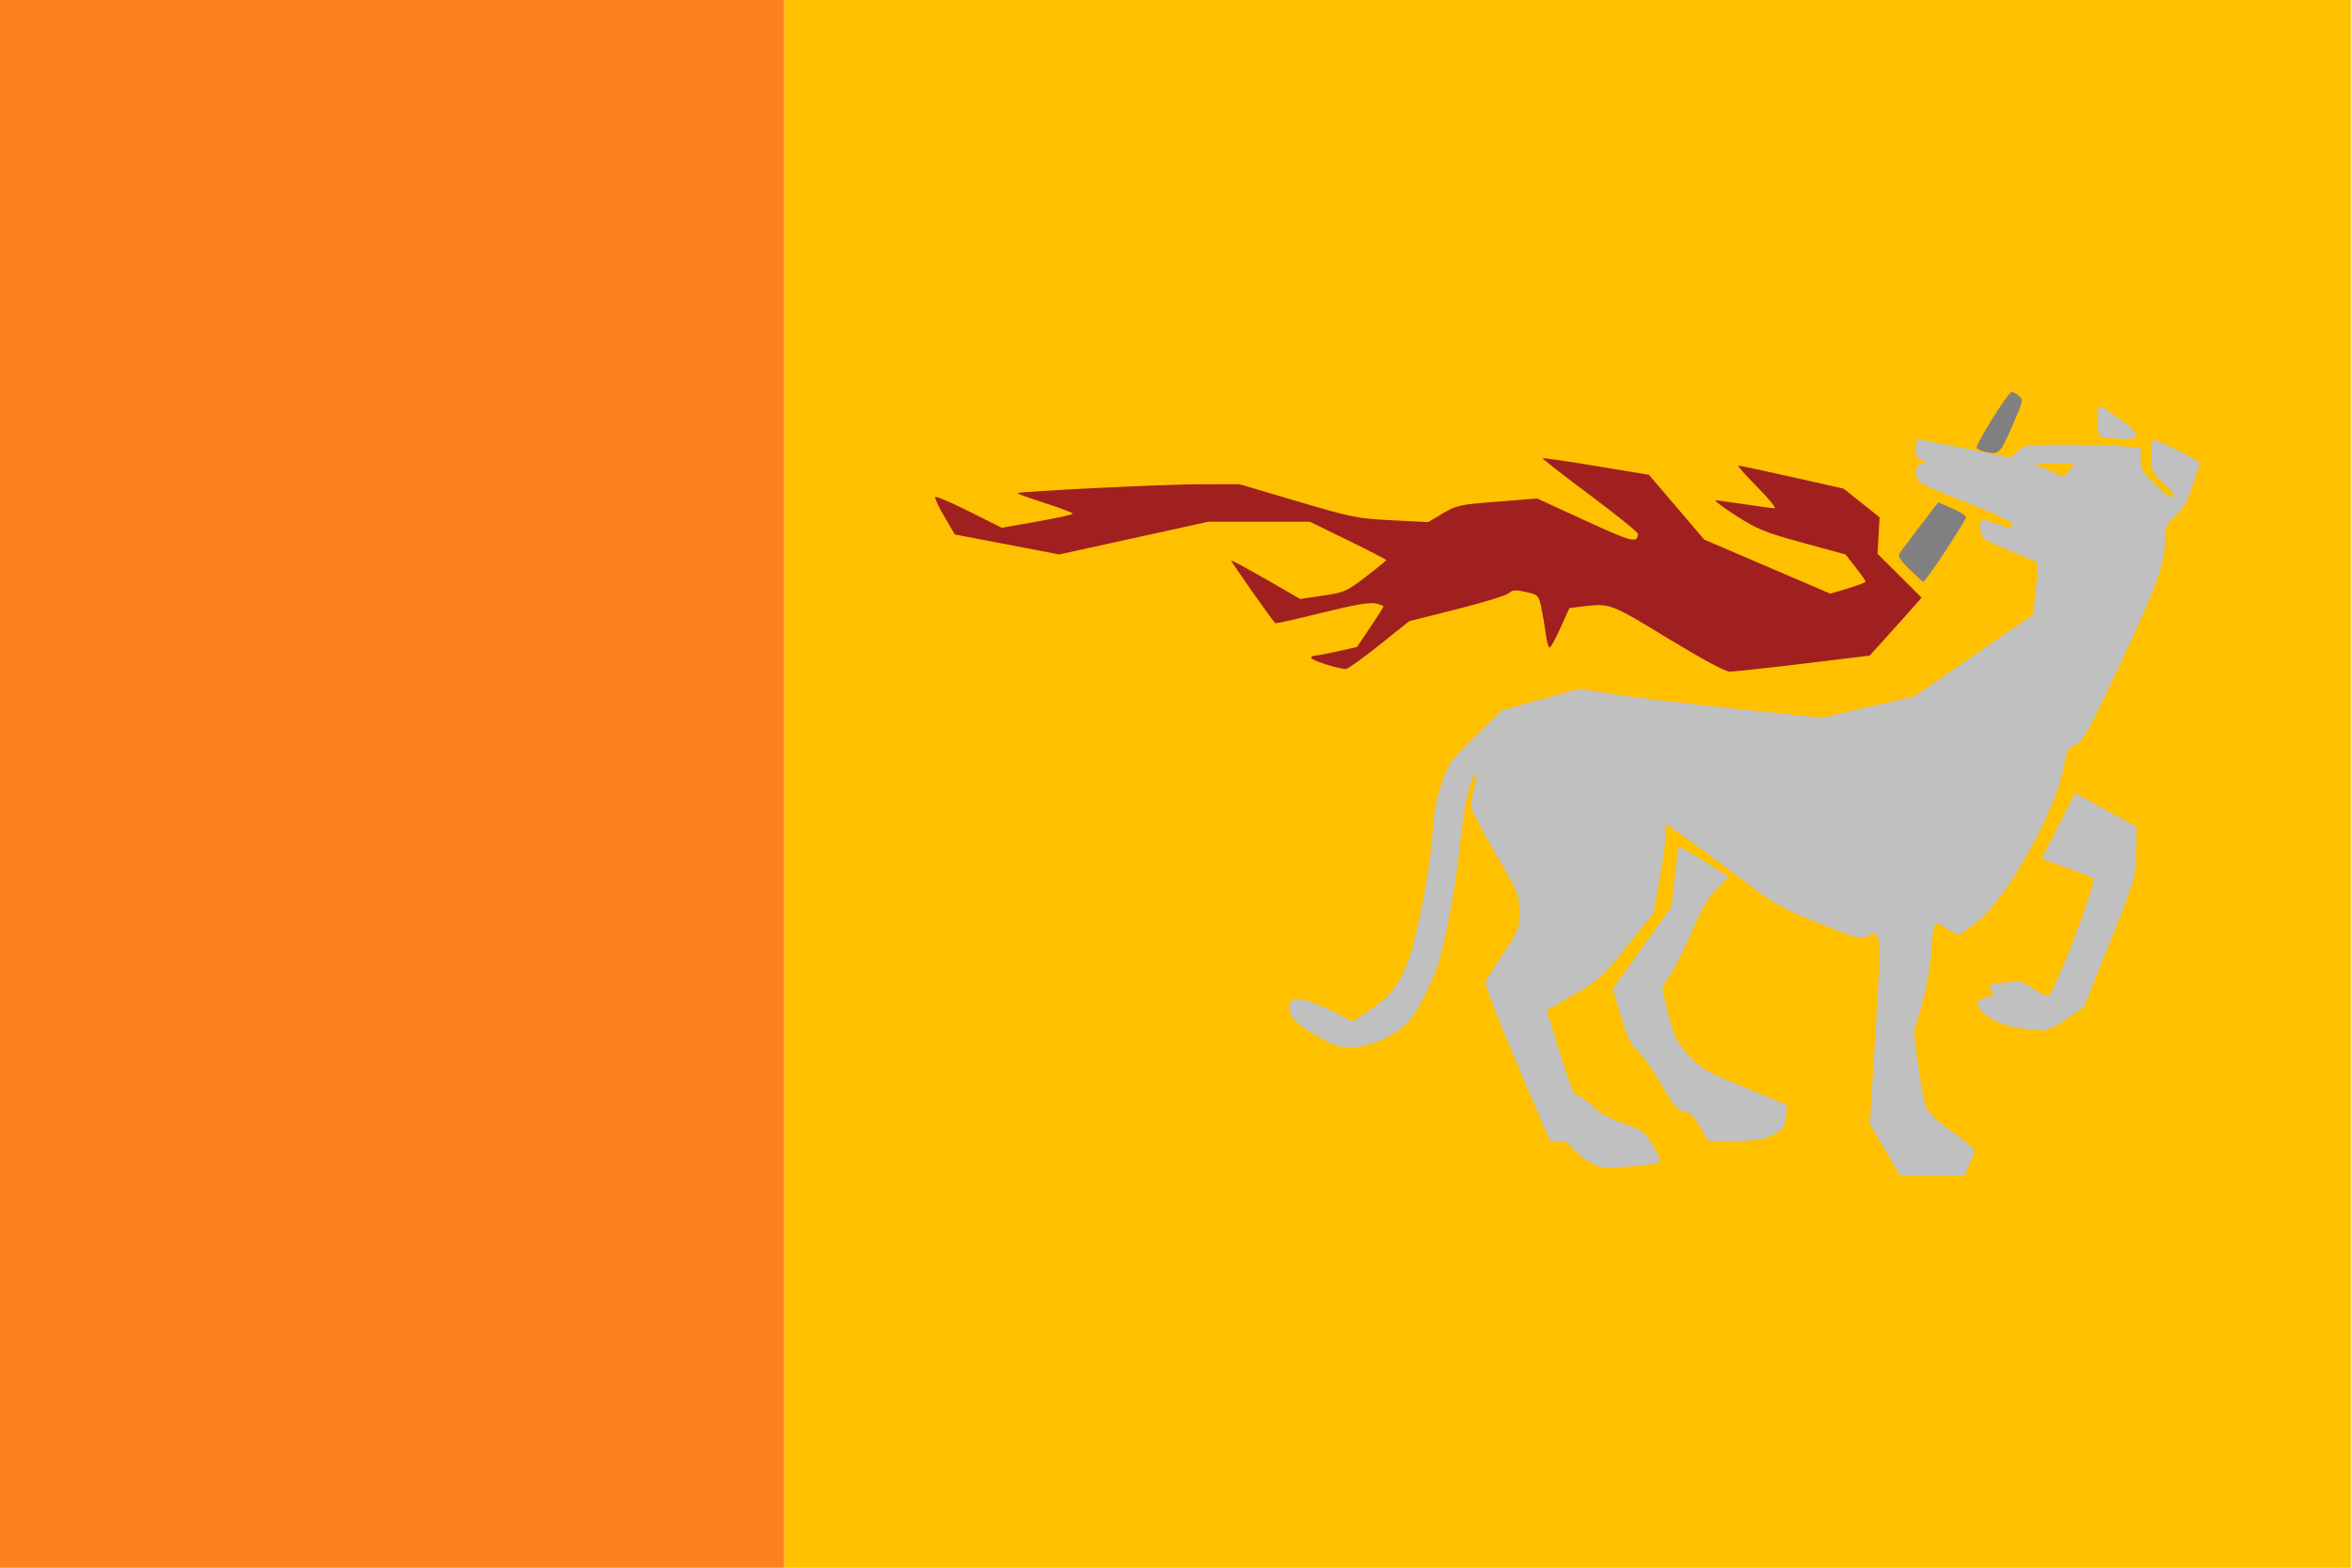
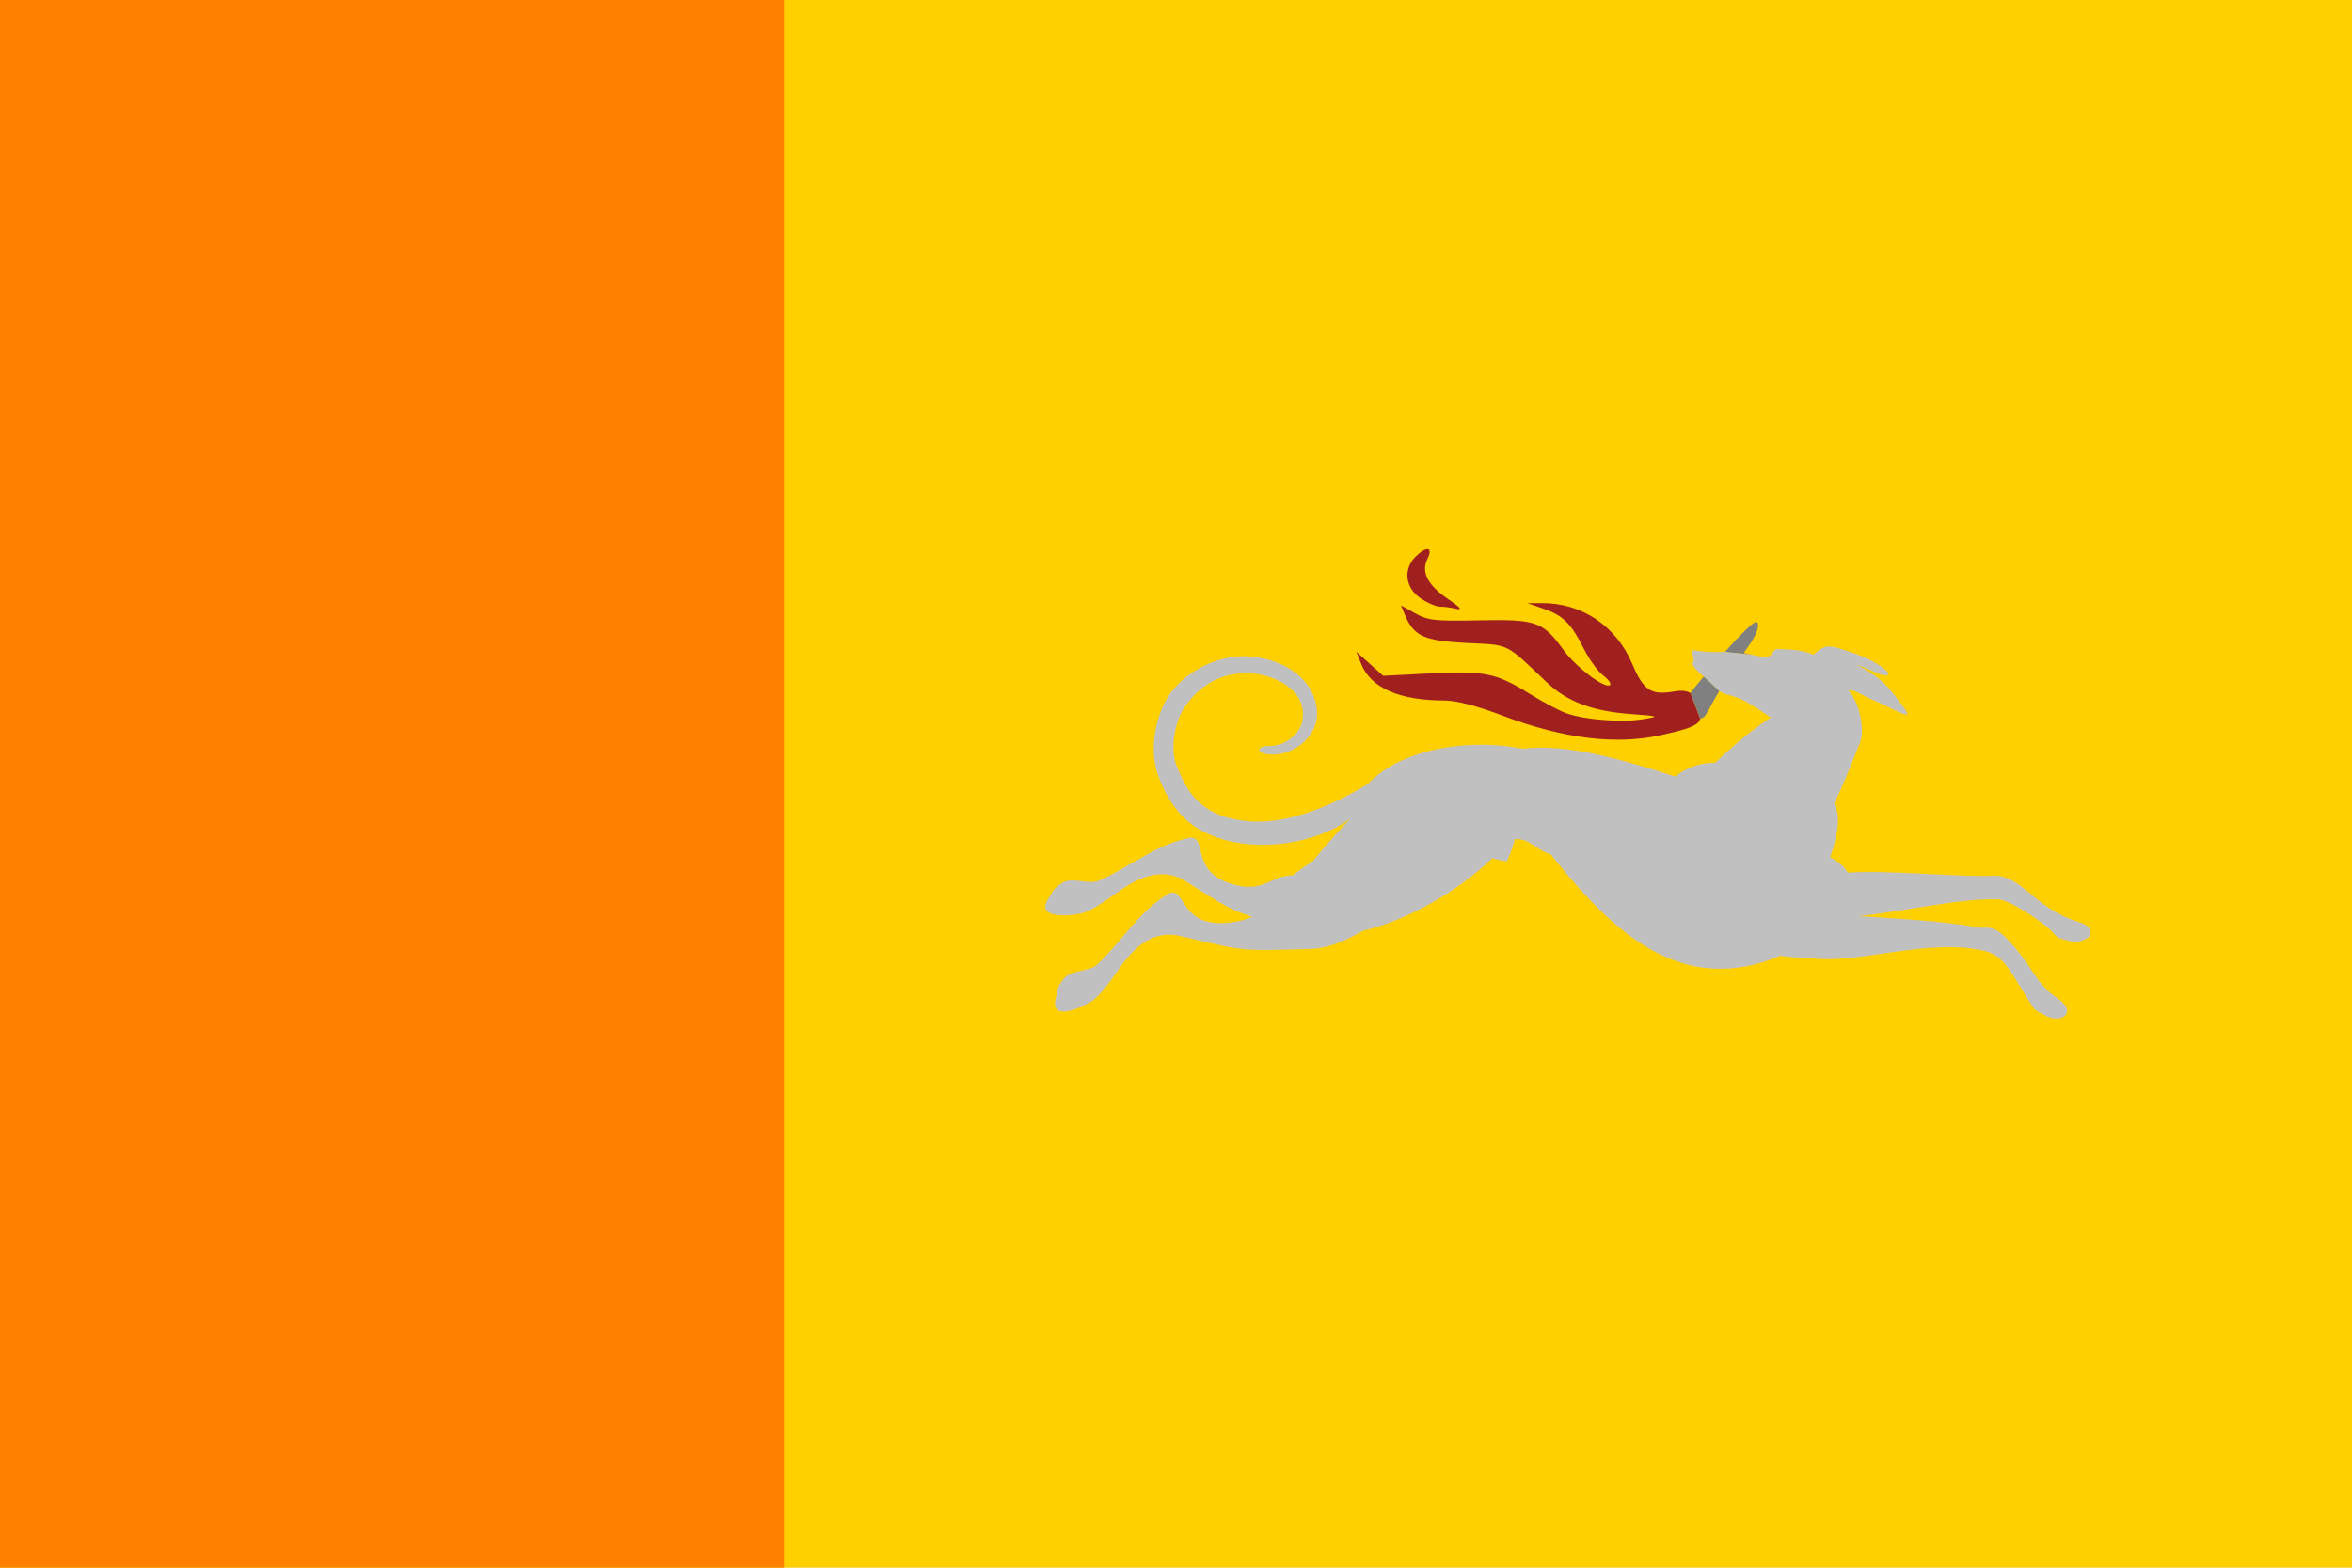
- <svg xmlns="http://www.w3.org/2000/svg" xml:space="preserve" width="3072" height="2048" viewBox="0 0 812.8 541.867">
-   <path fill="#ffc000" d="M270.933 0v541.867h541.46V0Z" paint-order="stroke markers fill" />
-   <path fill="#ff8020" d="M0 0v541.867h270.933V0Z" paint-order="stroke markers fill" />
-   <path fill="#a02020" d="M576.266 220.576c-19.819-12.08-19.853-12.093-29.241-10.965l-4.673.562-3.076 6.835c-1.692 3.76-3.389 6.836-3.77 6.836-.382 0-.983-2.187-1.337-4.86-.354-2.673-1.053-6.773-1.553-9.11-.878-4.101-1.065-4.287-5.262-5.251-3.593-.825-4.623-.754-5.914.409-.86.774-8.954 3.265-17.99 5.534l-16.426 4.127-10.37 8.278c-5.702 4.553-10.909 8.278-11.57 8.278-2.433 0-11.967-3.047-11.967-3.825 0-.442.574-.803 1.275-.803s4.263-.675 7.914-1.5l6.64-1.5 4.582-6.789c2.52-3.734 4.581-6.983 4.581-7.22 0-.237-1.284-.713-2.854-1.058-1.974-.434-7.691.579-18.548 3.285-8.632 2.15-15.835 3.754-16.007 3.561-1.805-2.027-15.426-21.407-15.196-21.622.168-.158 5.6 2.763 12.07 6.49l11.765 6.776 7.82-1.156c7.39-1.093 8.21-1.454 14.849-6.539 3.865-2.96 7.027-5.552 7.027-5.76 0-.208-5.93-3.274-13.18-6.814l-13.178-6.436h-35.105l-25.76 5.649-25.759 5.65-18.047-3.453-18.047-3.452-3.592-6.13c-1.975-3.371-3.402-6.436-3.17-6.81.23-.374 5.501 1.867 11.712 4.98l11.292 5.661 12.267-2.17c6.746-1.194 12.266-2.416 12.266-2.717 0-.3-4.364-1.957-9.698-3.681-5.334-1.724-9.578-3.255-9.43-3.402.637-.638 50.475-3.074 63-3.079l13.788-.005 19.998 5.911c18.834 5.568 20.73 5.949 32.572 6.546l12.575.634 5.013-2.992c4.708-2.81 5.853-3.06 18.837-4.086l13.825-1.094 16.696 7.675c16.256 7.473 18.07 7.924 18.121 4.506.008-.522-7.47-6.54-16.617-13.375-9.147-6.834-16.498-12.559-16.335-12.721.162-.163 8.5 1.058 18.528 2.712l18.234 3.008 9.544 11.197 9.544 11.196 21.8 9.351 21.801 9.352 6.098-1.83c3.353-1.006 6.097-2.056 6.097-2.334s-1.562-2.503-3.471-4.946l-3.471-4.44-14.755-4.036c-13.104-3.584-15.686-4.631-23.075-9.358-4.576-2.928-7.725-5.315-6.998-5.306.727.01 5.28.626 10.116 1.372 4.837.745 9.409 1.363 10.16 1.372.752.009-1.945-3.316-5.994-7.389-4.05-4.073-6.955-7.395-6.458-7.383.497.013 8.871 1.81 18.61 3.996l17.705 3.973 6.225 4.954 6.226 4.954-.357 6.313-.357 6.314 7.618 7.578 7.617 7.578-5.4 6.085c-2.97 3.347-7.01 7.855-8.976 10.017l-3.576 3.932-22.937 2.78c-12.616 1.528-24.07 2.766-25.456 2.75-1.559-.017-9.73-4.424-21.455-11.57z" />
-   <path fill="gray" d="M660.003 196.91c-2.852-2.721-4.16-4.623-3.703-5.386.388-.65 3.576-4.935 7.084-9.523l6.379-8.343 4.615 1.948c2.538 1.072 4.804 2.44 5.035 3.04.318.83-14.043 22.595-14.839 22.49-.09-.011-2.147-1.913-4.571-4.227zm25.698-40.843c-1.018-.245-2.19-.763-2.602-1.152-.777-.732 10.907-19.5 12.107-19.448.372.016 1.463.625 2.425 1.353 1.686 1.276 1.603 1.654-2.314 10.594-4.222 9.637-4.498 9.884-9.616 8.653z" />
-   <path fill="silver" d="m651.418 397.45-5.24-8.951 1.932-31.34c2.136-34.657 2.025-36.064-2.656-33.644-2.502 1.294-3.302 1.086-16.857-4.391-13.327-5.385-15.082-6.396-27.645-15.932-15.677-11.9-24.252-18.026-25.249-18.04-.392-.006-.47.957-.172 2.139.296 1.182-.512 8.048-1.797 15.258l-2.336 13.11-9.08 11.332c-8.6 10.735-9.572 11.62-18.446 16.814l-9.367 5.483 1.227 3.795c.674 2.088 2.725 8.69 4.556 14.673 2.303 7.52 3.755 10.876 4.708 10.876.757 0 3.2 1.68 5.429 3.735 2.766 2.55 6.211 4.47 10.855 6.05 6.443 2.191 6.97 2.587 9.918 7.452 1.733 2.858 2.76 5.483 2.314 5.916-.44.429-5.217 1.07-10.617 1.427-9.53.628-9.94.575-14.036-1.826-2.321-1.36-4.89-3.496-5.71-4.746-1.074-1.64-2.324-2.272-4.493-2.272h-3.006l-11.444-26.781c-6.385-14.944-11.2-27.415-10.894-28.215.303-.788 3.065-5.174 6.14-9.746 5.426-8.07 5.59-8.491 5.59-14.398 0-5.99-.129-6.304-8.331-20.317-4.582-7.828-8.331-15.126-8.331-16.219 0-1.093.46-3.812 1.021-6.043 1.728-6.863.339-6.857-1.735.005-1.076 3.559-2.436 11.885-3.024 18.503-.587 6.619-2.465 18.976-4.172 27.461-2.687 13.36-3.723 16.662-7.728 24.643-3.277 6.531-5.65 10.01-8.147 11.943-5.3 4.104-12.402 6.766-18.04 6.761-4.216-.002-5.97-.631-12.267-4.396-5.285-3.161-7.582-5.117-8.186-6.97-2.111-6.473 2.459-6.942 13.632-1.401l7.845 3.89 6.473-4.422c9.564-6.535 12.692-12.772 17.051-34.006 1.818-8.854 3.589-20.662 3.935-26.24.456-7.334 1.331-12.206 3.161-17.588 2.405-7.074 2.984-7.89 11.64-16.395l9.107-8.95 13.461-3.71 13.462-3.71 11.107 1.794c6.11.986 24.973 3.24 41.92 5.01l30.811 3.216 15.934-3.709 15.933-3.709 8.794-6.069c4.836-3.337 14.057-9.68 20.491-14.094l11.698-8.026.994-8.754c.547-4.814.789-8.959.537-9.21-.252-.252-4.714-2.212-9.915-4.356-9.343-3.85-9.461-3.938-9.745-7.22-.325-3.761-.065-3.855 5.378-1.935 4.846 1.71 5.554 1.726 5.554.125 0-.777-6.325-3.758-16.43-7.742-16.145-6.365-16.435-6.528-16.72-9.389-.232-2.314.134-3.068 1.782-3.678l2.074-.767-2.015-.527c-1.597-.417-2.014-1.215-2.014-3.853 0-1.83.343-3.326.761-3.326.419 0 7.812 1.426 16.43 3.17l15.67 3.17 2.364-2.245c2.295-2.177 2.792-2.244 16.757-2.244 7.916 0 16.953.268 20.083.595l5.69.594v3.834c0 3.412.55 4.377 5 8.773 3.069 3.03 5.428 4.674 6.107 4.254.745-.46-.284-1.961-3.15-4.592-4.173-3.832-4.255-4.017-4.255-9.608 0-3.136.2-5.701.446-5.701 1.288 0 16.215 7.398 16.215 8.036 0 .413-1.05 3.905-2.334 7.76-1.737 5.217-3.275 7.927-6.016 10.604-3.451 3.37-3.683 3.932-3.683 8.927 0 7.882-2.991 15.994-16.206 43.947-10.524 22.262-12.201 25.267-14.728 26.38-2.574 1.135-2.962 1.87-3.978 7.536-2.698 15.039-19.177 44.712-29.611 53.316-3.16 2.606-6.202 4.738-6.76 4.738-.559 0-2.547-1.04-4.418-2.312-4.182-2.842-4.309-2.613-5.142 9.254-.331 4.711-1.742 12.357-3.247 17.595l-2.661 9.264 1.589 11.563c.874 6.36 2.08 12.813 2.682 14.34.713 1.813 3.806 4.704 8.91 8.33 4.3 3.056 7.816 5.971 7.813 6.48 0 .51-.808 2.696-1.79 4.86l-1.786 3.934h-22.13zm63.758-234.956 1.517-2.314-6.733.077-6.732.077 4.628 2.18c5.807 2.735 5.514 2.736 7.32-.02zm-127.692 227c-2.16-3.713-3.448-4.95-5.53-5.31-2.293-.398-3.506-1.848-7.829-9.363-2.813-4.891-6.469-10.096-8.123-11.566-2.4-2.133-3.581-4.568-5.843-12.047l-2.834-9.374 10.176-14.243 10.177-14.243 1.085-10.17c.597-5.592 1.227-10.319 1.4-10.502.172-.184 4.108 2.07 8.744 5.01l8.431 5.345-4.12 4.246c-3.114 3.21-5.3 7.017-8.956 15.602-2.66 6.246-6.042 12.872-7.515 14.726-1.473 1.853-2.48 4.032-2.24 4.842.242.81 1.143 4.389 2.004 7.953 1.967 8.143 2.979 10.095 7.939 15.319 3.43 3.613 6.035 5.045 18.346 10.09 7.89 3.232 14.483 5.985 14.648 6.117.166.131.024 2.087-.315 4.345-.558 3.721-1.001 4.294-4.722 6.102-3.355 1.63-5.756 1.992-13.107 1.979l-9-.016-2.816-4.841zm111.579-33.955c-10.843-1.057-20.511-9.035-12.96-10.693 3-.66 3.382-1.34 1.697-3.024-1.335-1.336-.323-1.72 6.297-2.396 4.23-.431 5.172-.177 8.545 2.304 2.312 1.7 4.431 2.583 5.429 2.263 1.886-.606 16.562-39.254 15.329-40.366-.404-.364-4.586-2.021-9.296-3.683-4.709-1.662-8.554-3.07-8.544-3.127.01-.057 2.62-5.188 5.8-11.402l5.784-11.297 10.63 5.842 10.629 5.842-.203 8.852c-.202 8.849-.205 8.859-9.143 31.202l-8.941 22.35-6.12 4.105c-3.366 2.258-6.75 4.04-7.518 3.96-.77-.08-4.106-.41-7.415-.732zm28-204.343c-1.882-.363-2.082-.932-2.082-5.937 0-6.24-.635-6.238 8.097-.031 6.732 4.785 6.839 6.685.366 6.495-2.364-.07-5.235-.307-6.38-.527z" />
+ <svg xmlns="http://www.w3.org/2000/svg" xml:space="preserve" id="svg1" width="4608" height="3072" version="1.1" viewBox="0 0 1219.2 812.8">
+   <defs id="defs1">
+     <style id="style1">.cls-1{fill:#0283c0}.cls-2{fill:#fff}.cls-3{fill:#ef483f}</style>
+   </defs>
+   <path id="rect1" d="M 0 0 L 0 812.8 L 1219.2 812.8 L 1219.2 0 L 0 0 z" style="fill:#ffd000;fill-rule:evenodd;stroke:none;stroke-width:8.467;stroke-linecap:round;stroke-linejoin:round;fill-opacity:1" />
+   <path id="rect2" d="M 0 0 L 0 812.8 L 406.4 812.8 L 406.4 0 L 0 0 z" style="fill:#ff8000;fill-opacity:1;stroke-width:1;stroke-linecap:round;stroke-linejoin:round;stroke-miterlimit:128" />
+   <path id="_72731584-7" d="m 910.521,322.452 c -1.744,-0.173 -8.877,7.132 -16.401,15.573 l 13.907,1.399 c -1.46,-0.359 -2.823,-0.624 -4.124,-0.826 1.141,-1.679 2.28,-3.355 3.569,-5.214 0,0 5.601,-8.077 3.325,-10.796 -0.067,-0.08 -0.159,-0.125 -0.276,-0.136 z m -27.342,28.273 c -2.811,3.374 -5.253,6.394 -6.949,8.585 l 5.091,13.444 c 3.509,-1.27 2.568,-2.125 9.947,-14.523 z" style="fill:gray;fill-opacity:1;fill-rule:evenodd;stroke:none;stroke-width:.265;stroke-miterlimit:4;stroke-dasharray:none" />
+   <path id="path10" d="m 739.891,284.712 c -1.277,-0.031 -3.507,1.283 -6.228,4.026 -6.296,6.345 -5.231,15.822 2.382,21.196 3.58,2.527 8.256,4.595 10.391,4.595 2.135,0 6.068,0.534 8.74,1.187 2.977,0.728 1.515,-1.047 -3.774,-4.583 -11.202,-7.488 -14.913,-14.345 -11.5,-21.254 1.663,-3.368 1.438,-5.131 -0.01,-5.166 z m 59.345,27.987 -7.379,0.042 8.491,2.955 c 10.031,3.491 14.078,7.557 20.796,20.898 2.742,5.444 7.24,11.607 9.995,13.695 2.756,2.088 4.281,4.311 3.39,4.94 -2.743,1.936 -17.635,-9.35 -24.068,-18.239 -10.689,-14.77 -14.019,-15.944 -43.58,-15.364 -23.187,0.455 -26.563,0.089 -33.224,-3.609 l -7.413,-4.117 1.863,4.526 c 4.701,11.412 9.854,13.814 32.042,14.937 22.839,1.156 19.699,-0.38 41.55,20.309 10.742,10.17 23.577,15.032 43.697,16.55 14.976,1.13 15.15,1.206 6.132,2.687 -10.997,1.805 -30.4,0.266 -39.746,-3.153 -3.666,-1.341 -12.19,-5.875 -18.942,-10.075 -17.293,-10.756 -23.378,-11.995 -51.67,-10.529 l -24.167,1.252 -6.967,-6.239 -6.966,-6.239 2.561,6.383 c 4.948,12.333 19.773,18.853 42.928,18.877 6.363,0.008 16.845,2.715 30.219,7.807 31.437,11.969 58.744,15.361 82.033,10.189 14.361,-3.189 19.431,-4.9 20.51,-8.428 l -5.091,-13.444 c -2.042,-1.205 -4.704,-1.448 -8.154,-0.837 -12.168,2.156 -16.109,-0.389 -21.913,-14.145 -8.335,-19.755 -26.131,-31.75 -46.925,-31.63 z" style="fill:#a02020;fill-opacity:1;fill-rule:evenodd;stroke:none;stroke-width:.265;stroke-miterlimit:4;stroke-dasharray:none" />
+   <path id="path7" d="m 894.119,338.024 c -4.291,0.04 -8.683,0.215 -14.602,-0.613 -4.067,-1.18 -1.419,2.703 -1.569,5.361 -1.947,1.429 1.458,4.93 5.231,7.951 l 8.089,7.507 c 0.757,0.714 2.463,1.527 6.342,2.502 6.21,1.56 13.482,6.656 20.329,11.308 -9.854,6.365 -18.829,13.936 -28.807,23.415 -7.991,-0.058 -15.291,2.672 -20.724,7.185 -27.31,-8.923 -56.798,-17.308 -78.727,-14.434 -33.103,-6.209 -65.633,2.146 -80.486,18.173 -16.427,10.077 -40.329,21.22 -61.856,19.424 -25.404,-2.12 -32.35,-15.89 -37.539,-29.084 -3.559,-9.054 -0.661,-23.667 5.181,-31.435 7.877,-10.472 18.375,-16.573 32.245,-16.224 12.136,0.304 31.518,8.282 27.664,25.458 -1.486,6.625 -9.404,12.204 -16.168,12.248 -8.932,0.055 -6.961,4.345 0.485,4.466 12.315,0.203 25.465,-10.331 23.302,-24.533 -2.592,-17.014 -20.151,-25.701 -35.964,-26.433 -16.305,-0.758 -34.913,8.998 -42.542,23.492 -5.631,10.693 -7.914,25.708 -4.037,37.163 4.26,12.586 11.666,23.891 23.399,30.053 22.753,11.95 56.532,7.881 76.42,-6.395 -6.788,7.224 -13.148,14.385 -19.097,21.709 -3.589,2.404 -7.103,4.899 -10.543,7.51 -12.039,0.143 -15.104,9.8 -32.192,4.357 -21.983,-7 -11.131,-26.079 -22.22,-23.589 -17.922,4.024 -29.849,14.939 -46.262,22.085 -4.686,2.042 -13.612,-1.768 -18.081,0.715 -3.604,2.005 -5.821,4.226 -6.588,6.589 -10.121,12.493 8.641,11.216 15.509,9.654 7.668,-1.748 18.626,-11.325 25.458,-15.235 12.317,-7.049 21.591,-6.186 29.152,-1.329 19.784,12.704 23.481,14.841 34.108,18.24 -3.858,1.76 -8.579,3.071 -15.294,3.299 -23.049,0.781 -19.179,-20.842 -28.801,-14.772 -15.549,9.808 -23.15,24.1 -36.236,36.345 -3.737,3.497 -13.418,2.903 -16.802,6.746 -2.729,3.098 -4.076,5.936 -4.013,8.421 -5.376,15.171 11.881,7.67 17.833,3.889 6.643,-4.223 13.778,-16.925 18.915,-22.905 9.257,-10.778 18.285,-13.077 27.03,-11.04 33.874,7.892 30.161,7.84 65.712,6.79 9.654,0.103 19.498,-3.757 28.883,-9.398 23.206,-5.47 48.843,-20.058 67.341,-37.659 1.997,0.58 4.29,1.135 7.276,1.536 0.441,0.654 3.393,-7.566 4.441,-11.491 7.646,-0.495 10.902,5.741 18.474,7.79 34.215,43.395 69.505,73.642 119.212,52.644 4.998,1.089 9.822,0.756 18.137,1.565 23.587,2.298 60.93,-11.07 88.367,-3.801 10.244,2.715 13.598,12.589 23.24,27.145 2.086,4.203 4.283,4.125 6.316,5.466 8.815,5.814 18.643,-0.709 7.537,-8.24 -12.255,-8.313 -11.976,-15.993 -26.424,-31.109 v -0.003 c -6.295,-6.585 -10.039,-5.517 -13.683,-5.495 -21.672,-3.868 -43.422,-4.62 -63.03,-6.053 22.579,-2.081 50.959,-9.253 72.659,-8.692 6.753,0.899 24.288,12.626 28.247,17.451 2.968,3.622 5.097,3.054 7.38,3.9 10.25,2.995 18.073,-6.009 5.496,-9.729 -22.573,-6.678 -29.366,-24.695 -44.353,-23.832 -15.219,0.878 -54.365,-3.059 -75.07,-1.63 -2.362,-3.918 -4.709,-5.276 -9.073,-8.032 4.717,-13.913 5.189,-22.242 2.004,-27.834 4.106,-8.106 8.039,-17.877 12.701,-29.91 4.009,-6.969 0.431,-22.626 -5.19,-28.561 1.868,-1.171 7.532,2.616 11.089,4.136 13.952,5.96 23.558,12.593 17.521,4.626 -6.752,-8.91 -9.491,-13.95 -22.138,-20.994 -0.665,-0.371 -1.341,-0.688 -2.027,-0.961 l 0.203,-0.064 c 2.986,0.743 11.661,5.324 14.732,5.502 0.677,0.04 1.707,-1.177 1.214,-1.645 -7.846,-7.447 -18.851,-10.395 -25.398,-12.469 -6.83,-2.166 -8.577,-0.94 -13.175,2.994 l 0.088,0.305 c -4.548,-1.882 -8.844,-2.713 -17.617,-2.995 -1.86,-0.059 -2.719,-0.486 -4.478,2.876 -1.662,2.103 -7.563,0.685 -10.246,0.025 z" style="fill:silver;fill-opacity:1;fill-rule:evenodd;stroke:none;stroke-width:.265;stroke-miterlimit:4;stroke-dasharray:none" />
</svg>
